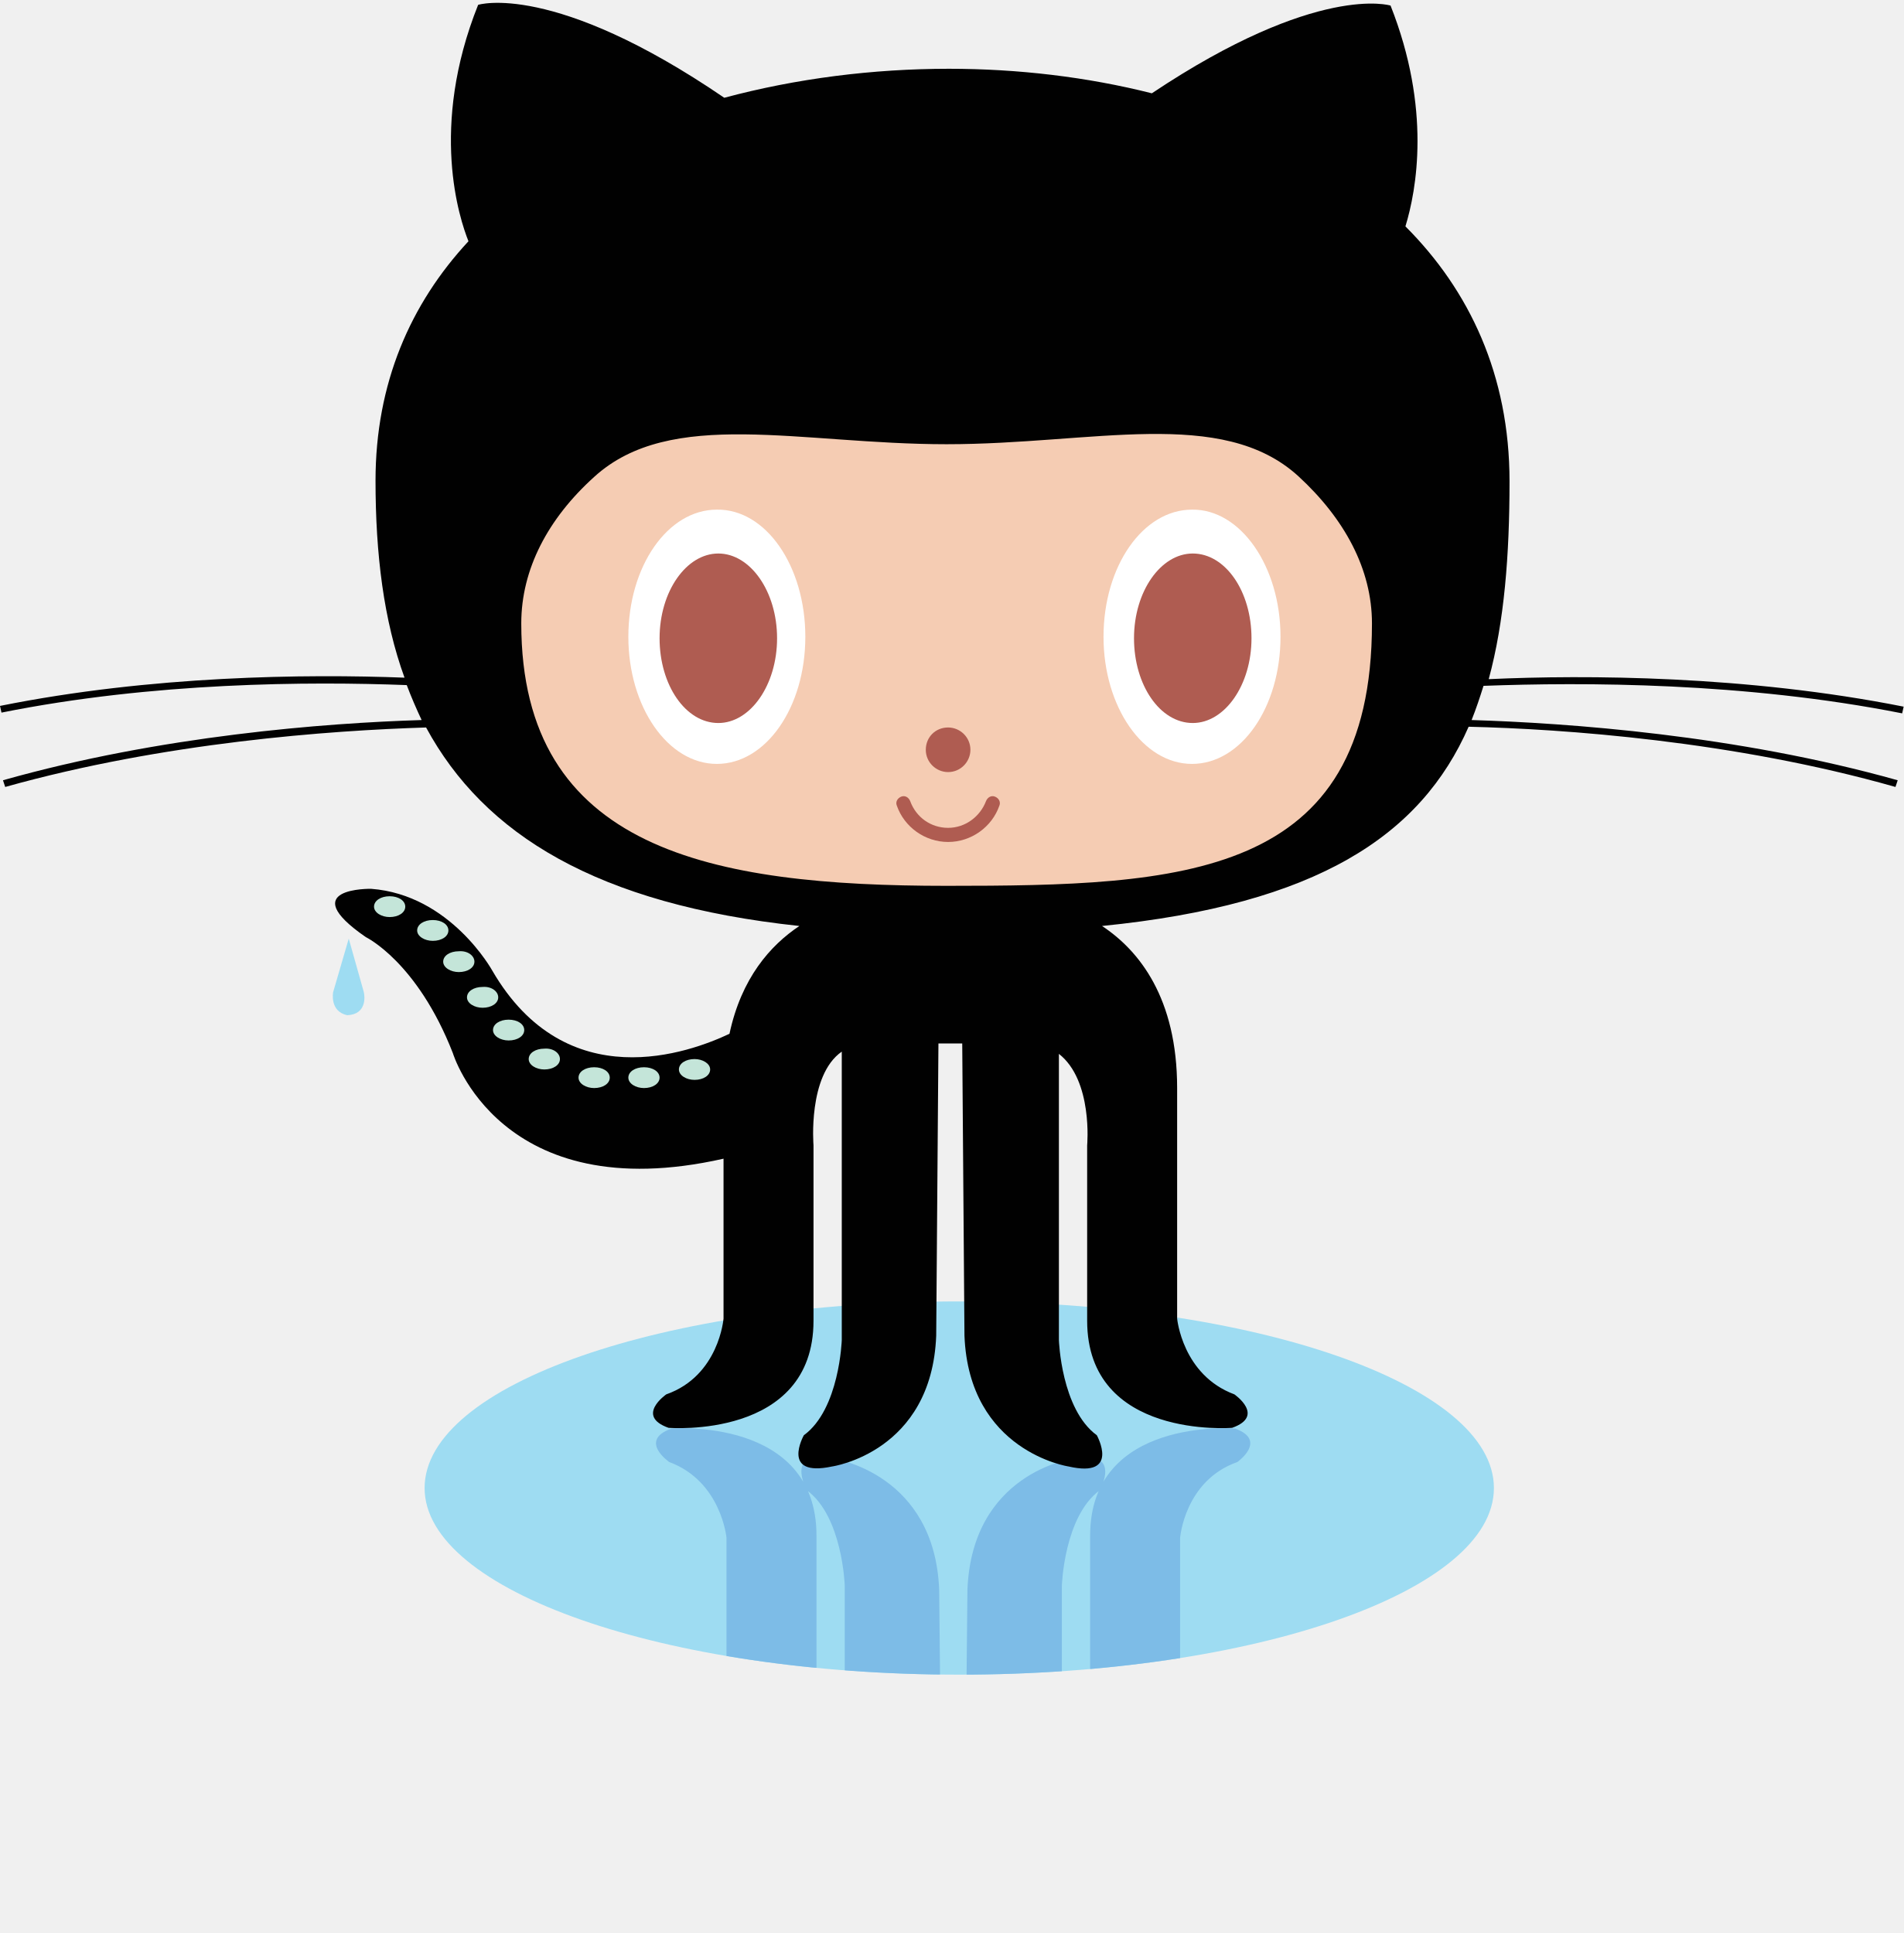
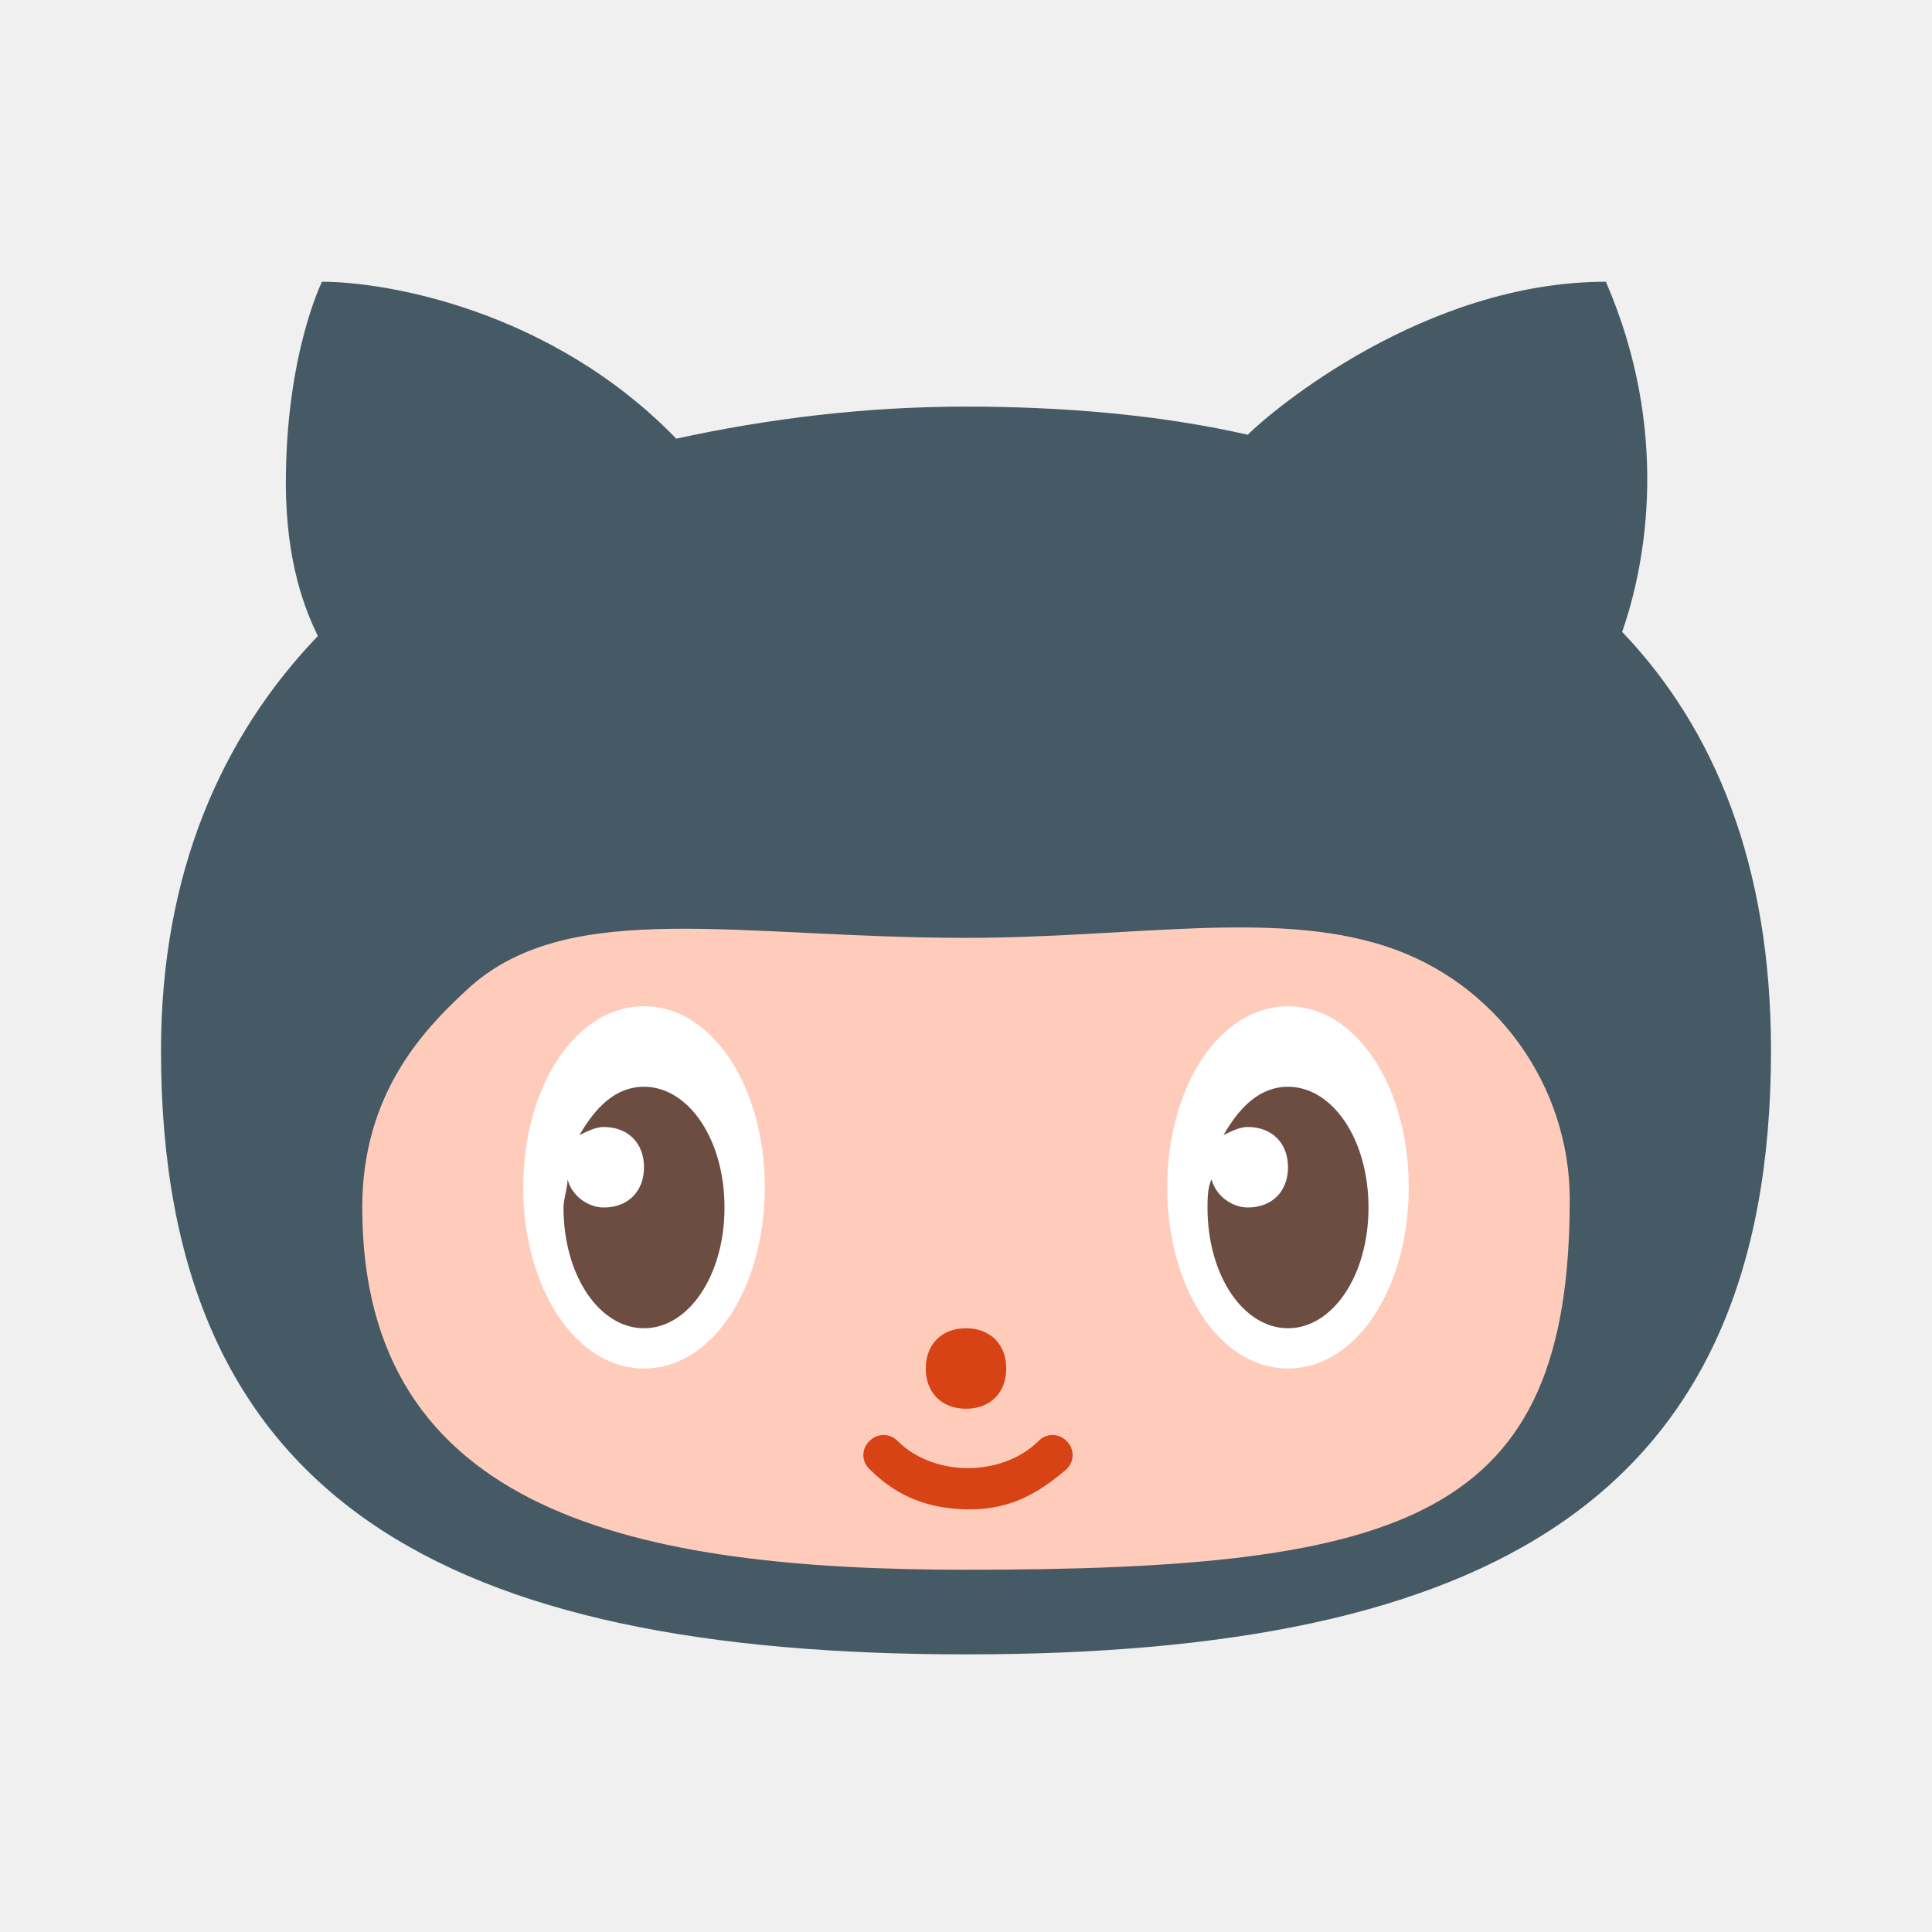
- <svg xmlns="http://www.w3.org/2000/svg" xmlns:xlink="http://www.w3.org/1999/xlink" width="256px" height="260px" viewBox="0 0 256 259.3" version="1.1" preserveAspectRatio="xMidYMid">
-   <g>
-     <path fill="#9EDCF2" d="M200.9,199.8c0,13.9-32.2,25.1-71.9,25.1c-39.7,0-71.9-11.3-71.9-25.1c0-13.9,32.2-25.1,71.9-25.1C168.7,174.7,200.9,185.9,200.9,199.8L200.9,199.8z M200.9,199.8" />
-     <g>
-       <defs>
-         <path id="SVGID_1_" d="M98.1,244.8c1.6,7.5,5.5,11.9,9.4,14.5l41.1,0c5-3.4,10.1-9.8,10.1-21.8v-31c0,0,0.6-7.7,7.7-10.2c0,0,4.1-2.9-0.3-4.5c0,0-19.5-1.6-19.5,14.4v23.6c0,0,0.8,8.7-3.8,12.3v-29.2c0,0,0.3-9.3,5.1-12.8c0,0,3.2-5.7-3.8-4.2c0,0-13.4,1.9-14,17.6l-0.3,30h-3.2l-0.3-30c-0.6-15.6-14-17.6-14-17.6c-7-1.6-3.8,4.2-3.8,4.2c4.8,3.5,5.1,12.8,5.1,12.8v29.5c-4.6-3.3-3.8-12.6-3.8-12.6v-23.6c0-16-19.5-14.4-19.5-14.4c-4.5,1.6-0.3,4.5-0.3,4.5c7,2.6,7.7,10.2,7.7,10.2v21.7L98.1,244.8z" />
-       </defs>
-       <clipPath id="SVGID_2_">
-         <use xlink:href="#SVGID_1_" overflow="visible" />
-       </clipPath>
-       <path clip-path="url(#SVGID_2_)" fill="#7DBCE7" d="M200.9,199.8c0,13.9-32.2,25.1-71.9,25.1c-39.7,0-71.9-11.3-71.9-25.1c0-13.9,32.2-25.1,71.9-25.1C168.7,174.7,200.9,185.9,200.9,199.8L200.9,199.8z M200.9,199.8" />
-     </g>
-     <path fill="#9EDCF2" d="M46.9,125.9l-2.1,7.2c0,0-0.5,2.6,1.9,3.1c2.6-0.1,2.4-2.5,2.2-3.2L46.9,125.9L46.9,125.9z M46.9,125.9" />
-     <path fill="#010101" d="M255.8,95.6l0.2-0.9c-21.1-4.2-42.7-4.3-55.8-3.7c2.1-7.7,2.8-16.7,2.8-26.6c0-14.3-5.4-25.7-14-34.3c1.5-4.9,3.5-15.8-2-29.7c0,0-9.8-3.1-32.1,11.8c-8.7-2.2-18-3.3-27.3-3.3c-10.2,0-20.5,1.3-30.2,3.9C74.4-2.9,64.3,0.3,64.3,0.3c-6.6,16.5-2.5,28.8-1.3,31.8c-7.8,8.4-12.5,19.1-12.5,32.2c0,9.9,1.1,18.8,3.9,26.5c-13.2-0.5-34-0.3-54.4,3.8l0.2,0.9c20.4-4.1,41.4-4.2,54.5-3.7c0.6,1.6,1.3,3.2,2,4.7c-13,0.4-35.1,2.1-56.3,8.1l0.3,0.9c21.4-6,43.7-7.6,56.6-8c7.8,14.4,23,23.8,50.2,26.7c-3.9,2.6-7.8,7-9.4,14.5c-5.3,2.5-21.9,8.7-31.9-8.5c0,0-5.6-10.2-16.3-11c0,0-10.4-0.2-0.7,6.5c0,0,6.9,3.3,11.7,15.6c0,0,6.3,21,36.4,14.2V177c0,0-0.6,7.7-7.7,10.2c0,0-4.2,2.9,0.3,4.5c0,0,19.5,1.6,19.5-14.4v-23.6c0,0-0.8-9.4,3.8-12.6v38.8c0,0-0.3,9.3-5.1,12.8c0,0-3.2,5.7,3.8,4.2c0,0,13.4-1.9,14-17.6l0.3-39.3h3.2l0.3,39.3c0.6,15.6,14,17.6,14,17.6c7,1.6,3.8-4.2,3.8-4.2c-4.8-3.5-5.1-12.8-5.1-12.8v-38.5c4.6,3.6,3.8,12.3,3.8,12.3v23.6c0,16,19.5,14.4,19.5,14.4c4.5-1.6,0.3-4.5,0.3-4.5c-7-2.6-7.7-10.2-7.7-10.2v-31c0-12.1-5.1-18.5-10.1-21.8c29-2.9,42.9-12.2,49.3-26.8c12.7,0.3,35.6,1.9,57.4,8.1l0.3-0.9c-21.7-6.1-44.4-7.7-57.3-8.1c0.6-1.5,1.1-3,1.6-4.6C212.9,91.4,234.6,91.4,255.8,95.6L255.8,95.6z M255.8,95.6" />
-     <path fill="#F5CCB3" d="M174.6,63.7c6.2,5.7,9.9,12.5,9.9,19.8c0,34.4-25.6,35.3-57.2,35.3c-31.6,0-57.2-4.8-57.2-35.3c0-7.3,3.6-14.1,9.8-19.7c10.3-9.4,27.7-4.4,47.4-4.4C147,59.4,164.3,54.3,174.6,63.7L174.6,63.7z M174.6,63.7" />
-     <path fill="#FFFFFF" d="M108.3,85.3c0,9.5-5.3,17.1-11.9,17.1c-6.6,0-11.9-7.7-11.9-17.1c0-9.5,5.3-17.1,11.9-17.1C103,68.1,108.3,75.8,108.3,85.3L108.3,85.3z M108.3,85.3" />
-     <path fill="#AF5C51" d="M104.5,85.5c0,6.3-3.6,11.4-7.9,11.4c-4.4,0-7.9-5.1-7.9-11.4c0-6.3,3.6-11.4,7.9-11.4C100.9,74.1,104.5,79.2,104.5,85.5L104.5,85.5z M104.5,85.5" />
-     <path fill="#FFFFFF" d="M172.2,85.3c0,9.5-5.3,17.1-11.9,17.1c-6.6,0-11.9-7.7-11.9-17.1c0-9.5,5.3-17.1,11.9-17.1C166.8,68.1,172.2,75.8,172.2,85.3L172.2,85.3z M172.2,85.3" />
-     <path fill="#AF5C51" d="M168.3,85.5c0,6.3-3.6,11.4-7.9,11.4c-4.4,0-7.9-5.1-7.9-11.4c0-6.3,3.6-11.4,7.9-11.4C164.8,74.1,168.3,79.2,168.3,85.5L168.3,85.5z M168.3,85.5" />
-     <path fill="#AF5C51" d="M130.5,100.5c0,1.6-1.3,3-3,3c-1.6,0-3-1.3-3-3s1.3-3,3-3C129.1,97.5,130.5,98.8,130.5,100.5L130.5,100.5z M130.5,100.5" />
-     <path fill="#AF5C51" d="M120.6,108c-0.2-0.5,0.1-1,0.6-1.2c0.5-0.2,1,0.1,1.2,0.6c0.8,2.2,2.8,3.6,5.1,3.6c2.3,0,4.3-1.5,5.1-3.6c0.2-0.5,0.7-0.8,1.2-0.6c0.5,0.2,0.8,0.7,0.6,1.2c-1,2.9-3.8,4.9-6.9,4.9C124.4,112.9,121.6,110.9,120.6,108L120.6,108z M120.6,108" />
-     <path fill="#C4E5D9" d="M54.5,121.6c0,0.8-0.9,1.4-2.1,1.4c-1.1,0-2.1-0.6-2.1-1.4c0-0.8,0.9-1.4,2.1-1.4C53.6,120.2,54.5,120.8,54.5,121.6L54.5,121.6z M54.5,121.6" />
-     <path fill="#C4E5D9" d="M60.3,124.8c0,0.8-0.9,1.4-2.1,1.4c-1.1,0-2.1-0.6-2.1-1.4c0-0.8,0.9-1.4,2.1-1.4C59.4,123.4,60.3,124,60.3,124.8L60.3,124.8z M60.3,124.8" />
-     <path fill="#C4E5D9" d="M63.8,129c0,0.8-0.9,1.4-2.1,1.4c-1.1,0-2.1-0.6-2.1-1.4c0-0.8,0.9-1.4,2.1-1.4C62.9,127.5,63.8,128.2,63.8,129L63.8,129z M63.8,129" />
-     <path fill="#C4E5D9" d="M67,133.8c0,0.8-0.9,1.4-2.1,1.4c-1.1,0-2.1-0.6-2.1-1.4c0-0.8,0.9-1.4,2.1-1.4C66.1,132.3,67,133,67,133.8L67,133.8z M67,133.8" />
-     <path fill="#C4E5D9" d="M70.5,138.2c0,0.8-0.9,1.4-2.1,1.4c-1.1,0-2.1-0.6-2.1-1.4c0-0.8,0.9-1.4,2.1-1.4C69.6,136.8,70.5,137.4,70.5,138.2L70.5,138.2z M70.5,138.2" />
-     <path fill="#C4E5D9" d="M75.3,142.1c0,0.8-0.9,1.4-2.1,1.4c-1.1,0-2.1-0.6-2.1-1.4c0-0.8,0.9-1.4,2.1-1.4C74.4,140.6,75.3,141.3,75.3,142.1L75.3,142.1z M75.3,142.1" />
-     <path fill="#C4E5D9" d="M82,144.6c0,0.8-0.9,1.4-2.1,1.4c-1.1,0-2.1-0.6-2.1-1.4c0-0.8,0.9-1.4,2.1-1.4C81.1,143.2,82,143.8,82,144.6L82,144.6z M82,144.6" />
-     <path fill="#C4E5D9" d="M88.7,144.6c0,0.8-0.9,1.4-2.1,1.4c-1.1,0-2.1-0.6-2.1-1.4c0-0.8,0.9-1.4,2.1-1.4C87.8,143.2,88.7,143.8,88.7,144.6L88.7,144.6z M88.7,144.6" />
-     <path fill="#C4E5D9" d="M95.5,143.5c0,0.8-0.9,1.4-2.1,1.4c-1.1,0-2.1-0.6-2.1-1.4c0-0.8,0.9-1.4,2.1-1.4C94.5,142.1,95.5,142.7,95.5,143.5L95.5,143.5z M95.5,143.5" />
+ <svg xmlns="http://www.w3.org/2000/svg" viewBox="0 0 48 48" version="1.1" width="480px" height="480px">
+   <g id="surface1">
+     <path style=" fill:#455A64;" d="M 40.301 15.699 C 40.898 14 41.5 10.699 39.898 7 C 35.398 7 31.602 10.199 31 10.801 C 28.801 10.301 26.398 10.102 24 10.102 C 21.5 10.102 19.102 10.398 16.801 10.898 C 13.699 7.699 9.602 7 8 7 C 8 7 7.102 8.801 7.102 12 C 7.102 14 7.602 15.199 7.898 15.801 C 5.5 18.301 4 21.699 4 26.102 C 4 37.301 11.102 41.102 24 41.102 C 36.898 41.102 44 37.301 44 26.102 C 44 21.5 42.602 18.102 40.301 15.699 Z " />
+     <path style=" fill:#FFCCBC;" d="M 24 39 C 15.801 39 9 37.602 9 30 C 9 27.102 10.602 25.5 11.699 24.5 C 14.199 22.301 18.398 23.301 24 23.301 C 28.102 23.301 31.602 22.602 34.398 23.5 C 37.199 24.398 39 27 39 29.801 C 39 37.699 35 39 24 39 Z " />
+     <path style=" fill:#D84315;" d="M 25 34 C 25 34.602 24.602 35 24 35 C 23.398 35 23 34.602 23 34 C 23 33.398 23.398 33 24 33 C 24.602 33 25 33.398 25 34 Z M 26.5 36.5 C 26.699 36.301 26.699 36 26.5 35.801 C 26.301 35.602 26 35.602 25.801 35.801 C 24.898 36.699 23.199 36.699 22.301 35.801 C 22.102 35.602 21.801 35.602 21.602 35.801 C 21.398 36 21.398 36.301 21.602 36.5 C 22.301 37.199 23.102 37.5 24.102 37.5 C 25.102 37.5 25.801 37.102 26.5 36.5 Z " />
+     <path style=" fill:#FFFFFF;" d="M 19 29.5 C 19 32 17.699 34 16 34 C 14.301 34 13 32 13 29.5 C 13 27 14.301 25 16 25 C 17.699 25 19 27 19 29.5 Z M 32 25 C 30.301 25 29 27 29 29.5 C 29 32 30.301 34 32 34 C 33.699 34 35 32 35 29.5 C 35 27 33.699 25 32 25 Z " />
+     <path style=" fill:#6D4C41;" d="M 34 30 C 34 31.699 33.102 33 32 33 C 30.898 33 30 31.699 30 30 C 30 29.801 30 29.5 30.102 29.301 C 30.199 29.699 30.602 30 31 30 C 31.602 30 32 29.602 32 29 C 32 28.398 31.602 28 31 28 C 30.801 28 30.602 28.102 30.398 28.199 C 30.801 27.5 31.301 27 32 27 C 33.102 27 34 28.301 34 30 Z M 16 27 C 15.301 27 14.801 27.5 14.398 28.199 C 14.602 28.102 14.801 28 15 28 C 15.602 28 16 28.398 16 29 C 16 29.602 15.602 30 15 30 C 14.602 30 14.199 29.699 14.102 29.301 C 14.102 29.5 14 29.801 14 30 C 14 31.699 14.898 33 16 33 C 17.102 33 18 31.699 18 30 C 18 28.301 17.102 27 16 27 Z " />
  </g>
</svg>
